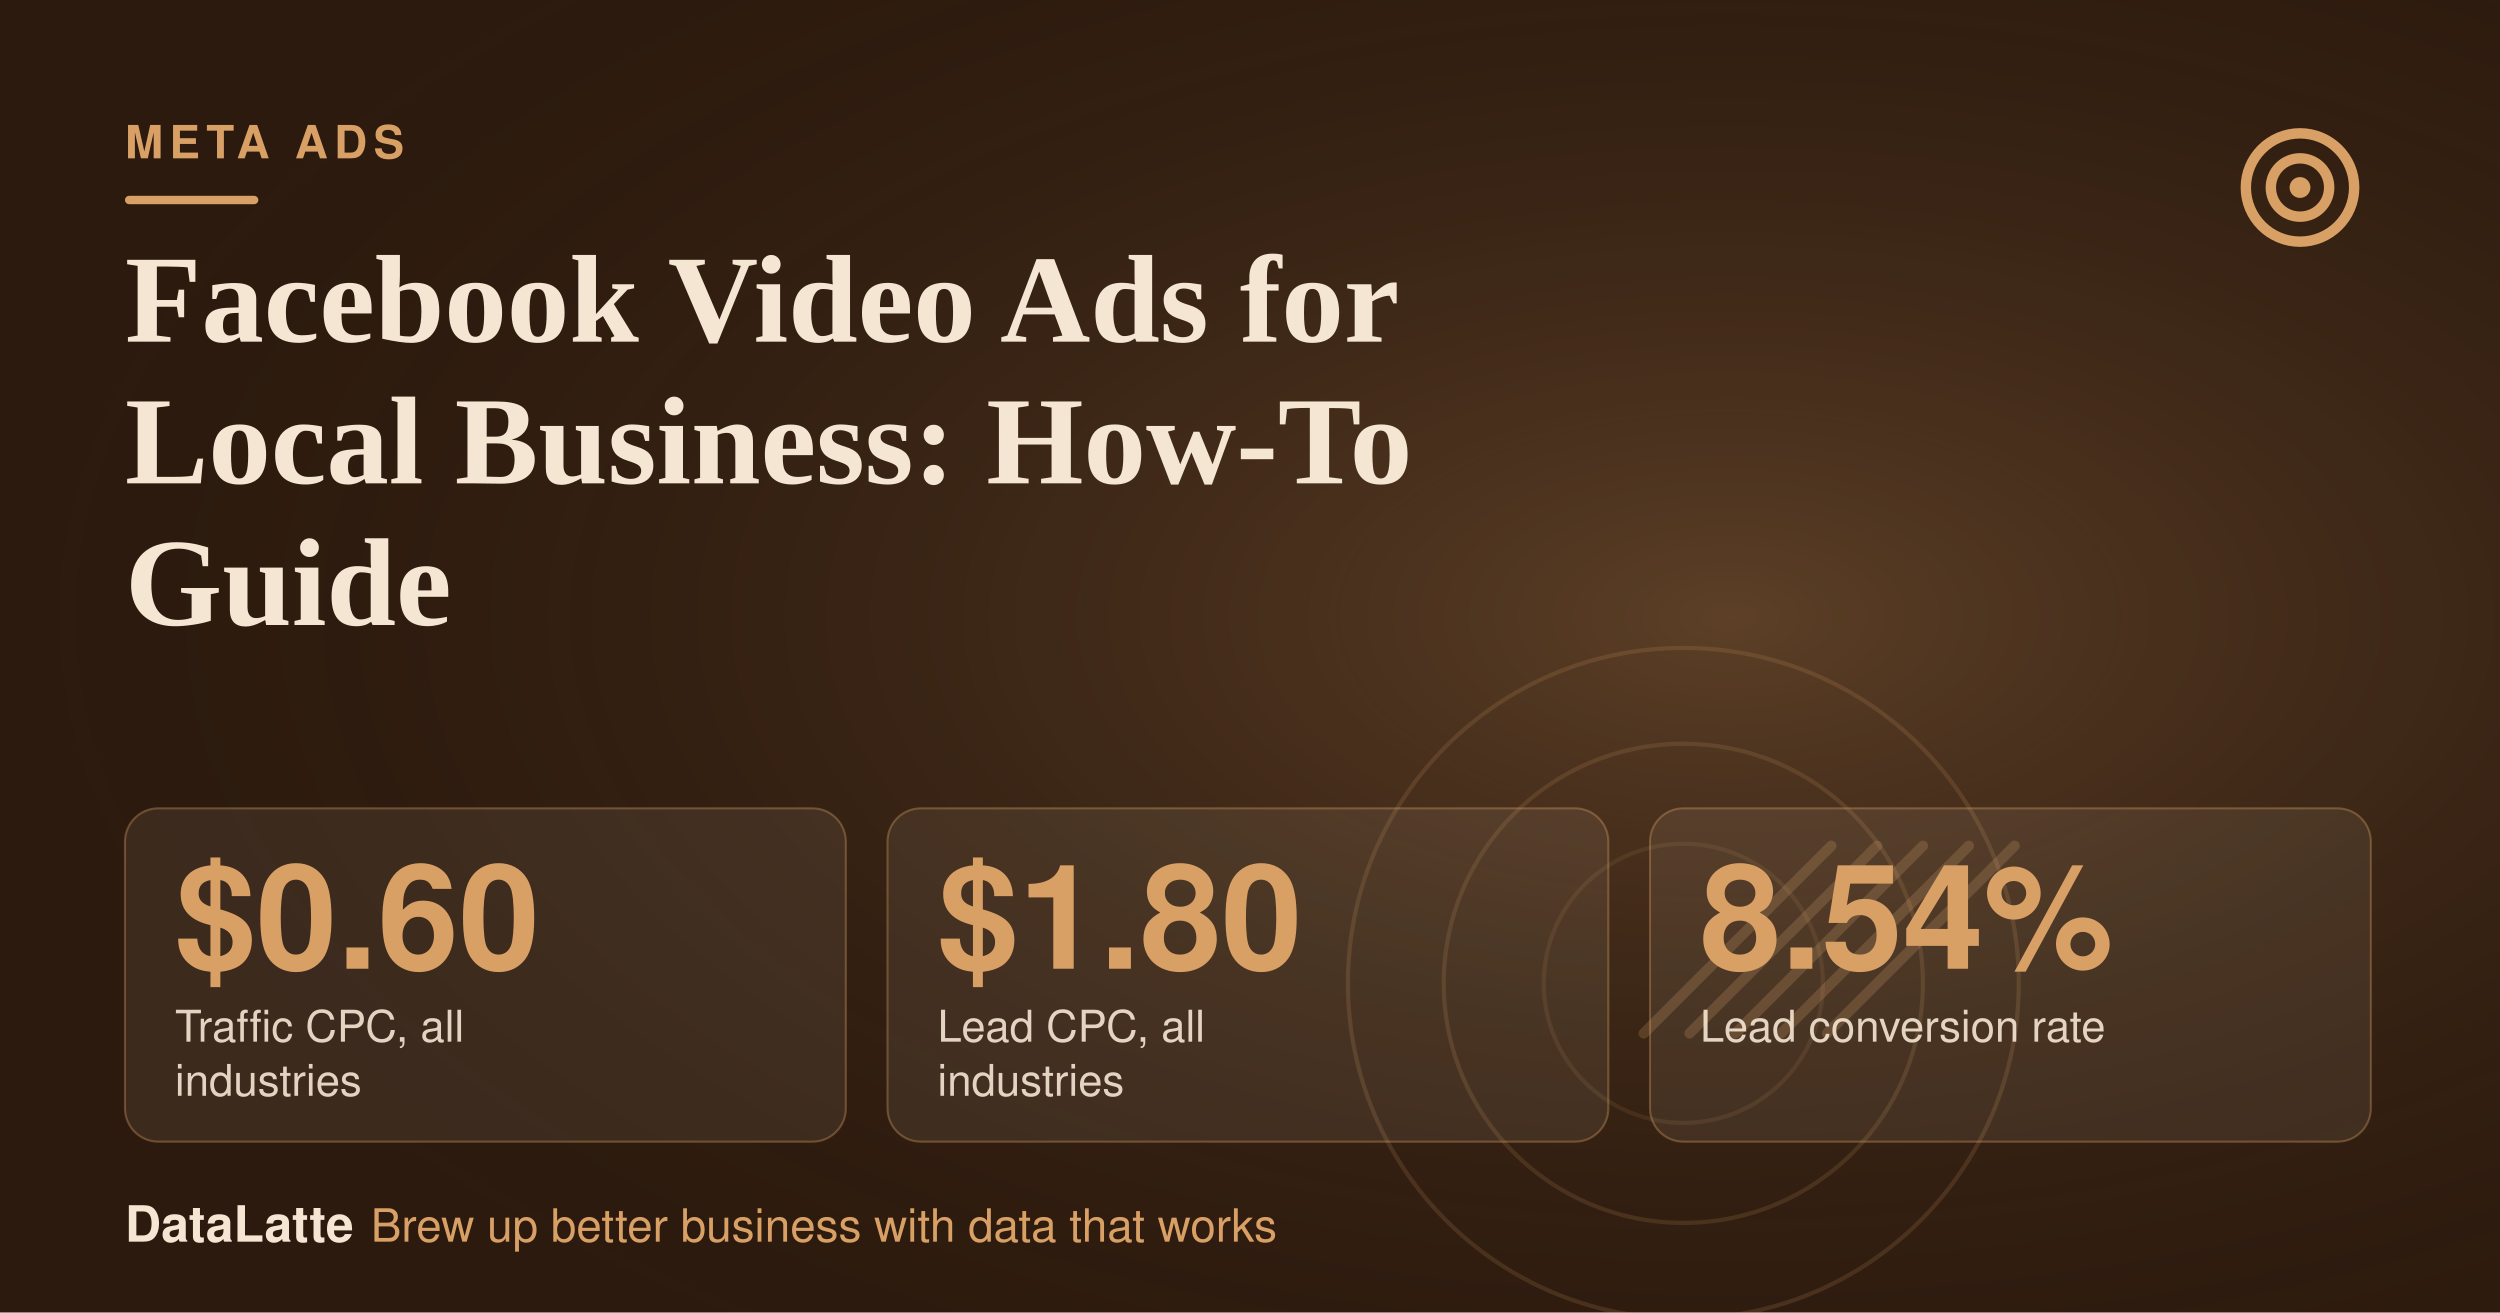
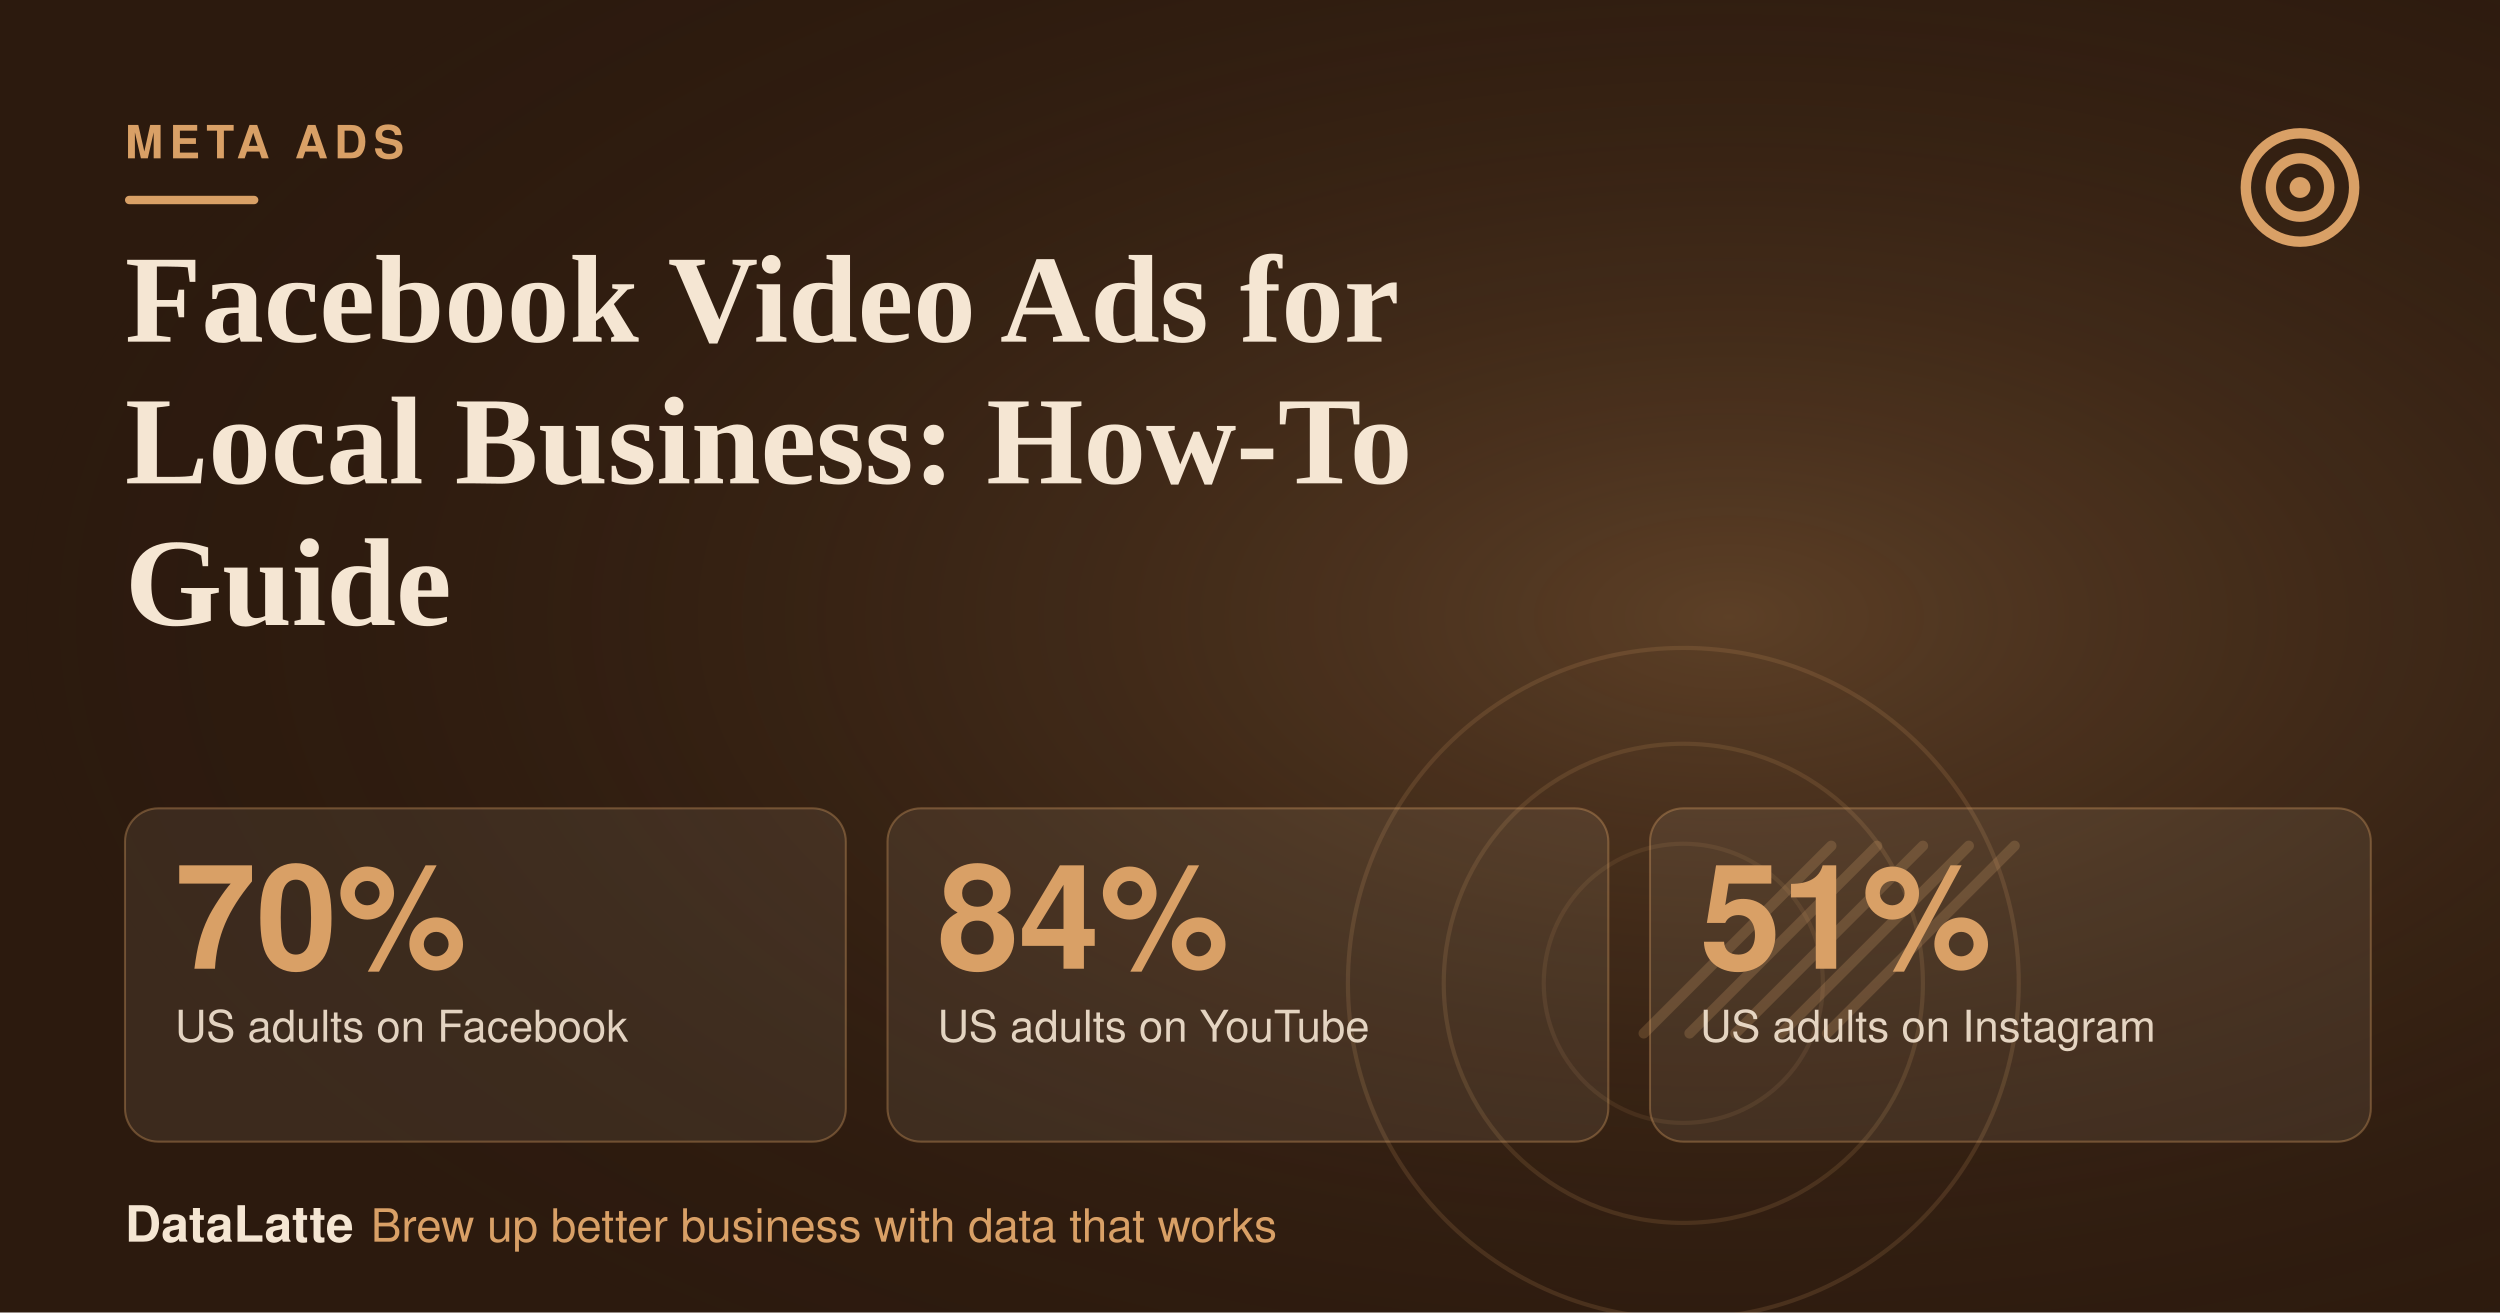
<svg xmlns="http://www.w3.org/2000/svg" width="1200" height="630" viewBox="0 0 1200 630" role="img" aria-label="Facebook Video Ads for Local Business: How-To Guide">
  <defs>
    <radialGradient id="g" cx="69%" cy="47%" r="70%">
      <stop offset="0" stop-color="#d9a066" stop-opacity="0.28" />
      <stop offset="1" stop-color="#2c1a0e" stop-opacity="0" />
    </radialGradient>
  </defs>
  <rect width="1200" height="630" fill="#2c1a0e" />
  <rect width="1200" height="630" fill="url(#g)" />
  <line x1="789" y1="496" x2="879" y2="406" stroke="#d9a066" stroke-opacity="0.22" stroke-width="5" stroke-linecap="round" />
  <line x1="811" y1="496" x2="901" y2="406" stroke="#d9a066" stroke-opacity="0.22" stroke-width="5" stroke-linecap="round" />
  <line x1="833" y1="496" x2="923" y2="406" stroke="#d9a066" stroke-opacity="0.22" stroke-width="5" stroke-linecap="round" />
  <line x1="855" y1="496" x2="945" y2="406" stroke="#d9a066" stroke-opacity="0.22" stroke-width="5" stroke-linecap="round" />
  <line x1="877" y1="496" x2="967" y2="406" stroke="#d9a066" stroke-opacity="0.22" stroke-width="5" stroke-linecap="round" />
  <circle cx="808" cy="472" r="67" fill="none" stroke="#d9a066" stroke-opacity="0.11" stroke-width="2" />
  <circle cx="808" cy="472" r="115" fill="none" stroke="#d9a066" stroke-opacity="0.15" stroke-width="2" />
  <circle cx="808" cy="472" r="161" fill="none" stroke="#d9a066" stroke-opacity="0.16" stroke-width="2" />
  <g transform="translate(1076 62) scale(1.0)">
    <circle cx="28" cy="28" r="26" fill="none" stroke="#d9a066" stroke-width="5" />
    <circle cx="28" cy="28" r="14" fill="none" stroke="#d9a066" stroke-width="5" />
    <circle cx="28" cy="28" r="5" fill="#d9a066" />
  </g>
  <text x="60" y="76" font-family="Helvetica, Arial, sans-serif" font-size="22" font-weight="700" fill="#d9a066" letter-spacing="3">META ADS</text>
  <rect x="60" y="94" width="64" height="4" rx="2" fill="#d9a066" />
  <text x="60" y="164" font-family="Georgia, 'Times New Roman', serif" font-size="60" font-weight="700" fill="#f5e6d3">Facebook Video Ads for</text>
  <text x="60" y="232" font-family="Georgia, 'Times New Roman', serif" font-size="60" font-weight="700" fill="#f5e6d3">Local Business: How-To</text>
  <text x="60" y="300" font-family="Georgia, 'Times New Roman', serif" font-size="60" font-weight="700" fill="#f5e6d3">Guide</text>
  <rect x="60" y="388" width="346" height="160" rx="16" fill="#f5e6d3" fill-opacity="0.08" stroke="#d9a066" stroke-opacity="0.35" />
-   <text x="84" y="465" font-family="Helvetica, Arial, sans-serif" font-size="70" font-weight="800" fill="#d9a066">$0.60</text>
-   <text x="84" y="500" font-family="Helvetica, Arial, sans-serif" font-size="21" fill="#f5e6d3" fill-opacity="0.9">Traffic CPC, all</text>
-   <text x="84" y="526" font-family="Helvetica, Arial, sans-serif" font-size="21" fill="#f5e6d3" fill-opacity="0.9">industries</text>
+   <text x="84" y="465" font-family="Helvetica, Arial, sans-serif" font-size="70" font-weight="800" fill="#d9a066">70%</text>
+   <text x="84" y="500" font-family="Helvetica, Arial, sans-serif" font-size="21" fill="#f5e6d3" fill-opacity="0.9">US adults on Facebook</text>
  <rect x="426" y="388" width="346" height="160" rx="16" fill="#f5e6d3" fill-opacity="0.08" stroke="#d9a066" stroke-opacity="0.35" />
-   <text x="450" y="465" font-family="Helvetica, Arial, sans-serif" font-size="70" font-weight="800" fill="#d9a066">$1.80</text>
-   <text x="450" y="500" font-family="Helvetica, Arial, sans-serif" font-size="21" fill="#f5e6d3" fill-opacity="0.9">Lead CPC, all</text>
-   <text x="450" y="526" font-family="Helvetica, Arial, sans-serif" font-size="21" fill="#f5e6d3" fill-opacity="0.9">industries</text>
+   <text x="450" y="465" font-family="Helvetica, Arial, sans-serif" font-size="70" font-weight="800" fill="#d9a066">84%</text>
+   <text x="450" y="500" font-family="Helvetica, Arial, sans-serif" font-size="21" fill="#f5e6d3" fill-opacity="0.9">US adults on YouTube</text>
  <rect x="792" y="388" width="346" height="160" rx="16" fill="#f5e6d3" fill-opacity="0.08" stroke="#d9a066" stroke-opacity="0.35" />
-   <text x="816" y="465" font-family="Helvetica, Arial, sans-serif" font-size="70" font-weight="800" fill="#d9a066">8.54%</text>
-   <text x="816" y="500" font-family="Helvetica, Arial, sans-serif" font-size="21" fill="#f5e6d3" fill-opacity="0.9">Lead conversion rate</text>
+   <text x="816" y="465" font-family="Helvetica, Arial, sans-serif" font-size="70" font-weight="800" fill="#d9a066">51%</text>
+   <text x="816" y="500" font-family="Helvetica, Arial, sans-serif" font-size="21" fill="#f5e6d3" fill-opacity="0.9">US adults on Instagram</text>
  <text x="60" y="596" font-family="Helvetica, Arial, sans-serif" font-size="24" font-weight="700" fill="#f5e6d3">DataLatte</text>
  <text x="178" y="596" font-family="Helvetica, Arial, sans-serif" font-size="22" fill="#d9a066">Brew up better business with data that works</text>
</svg>
